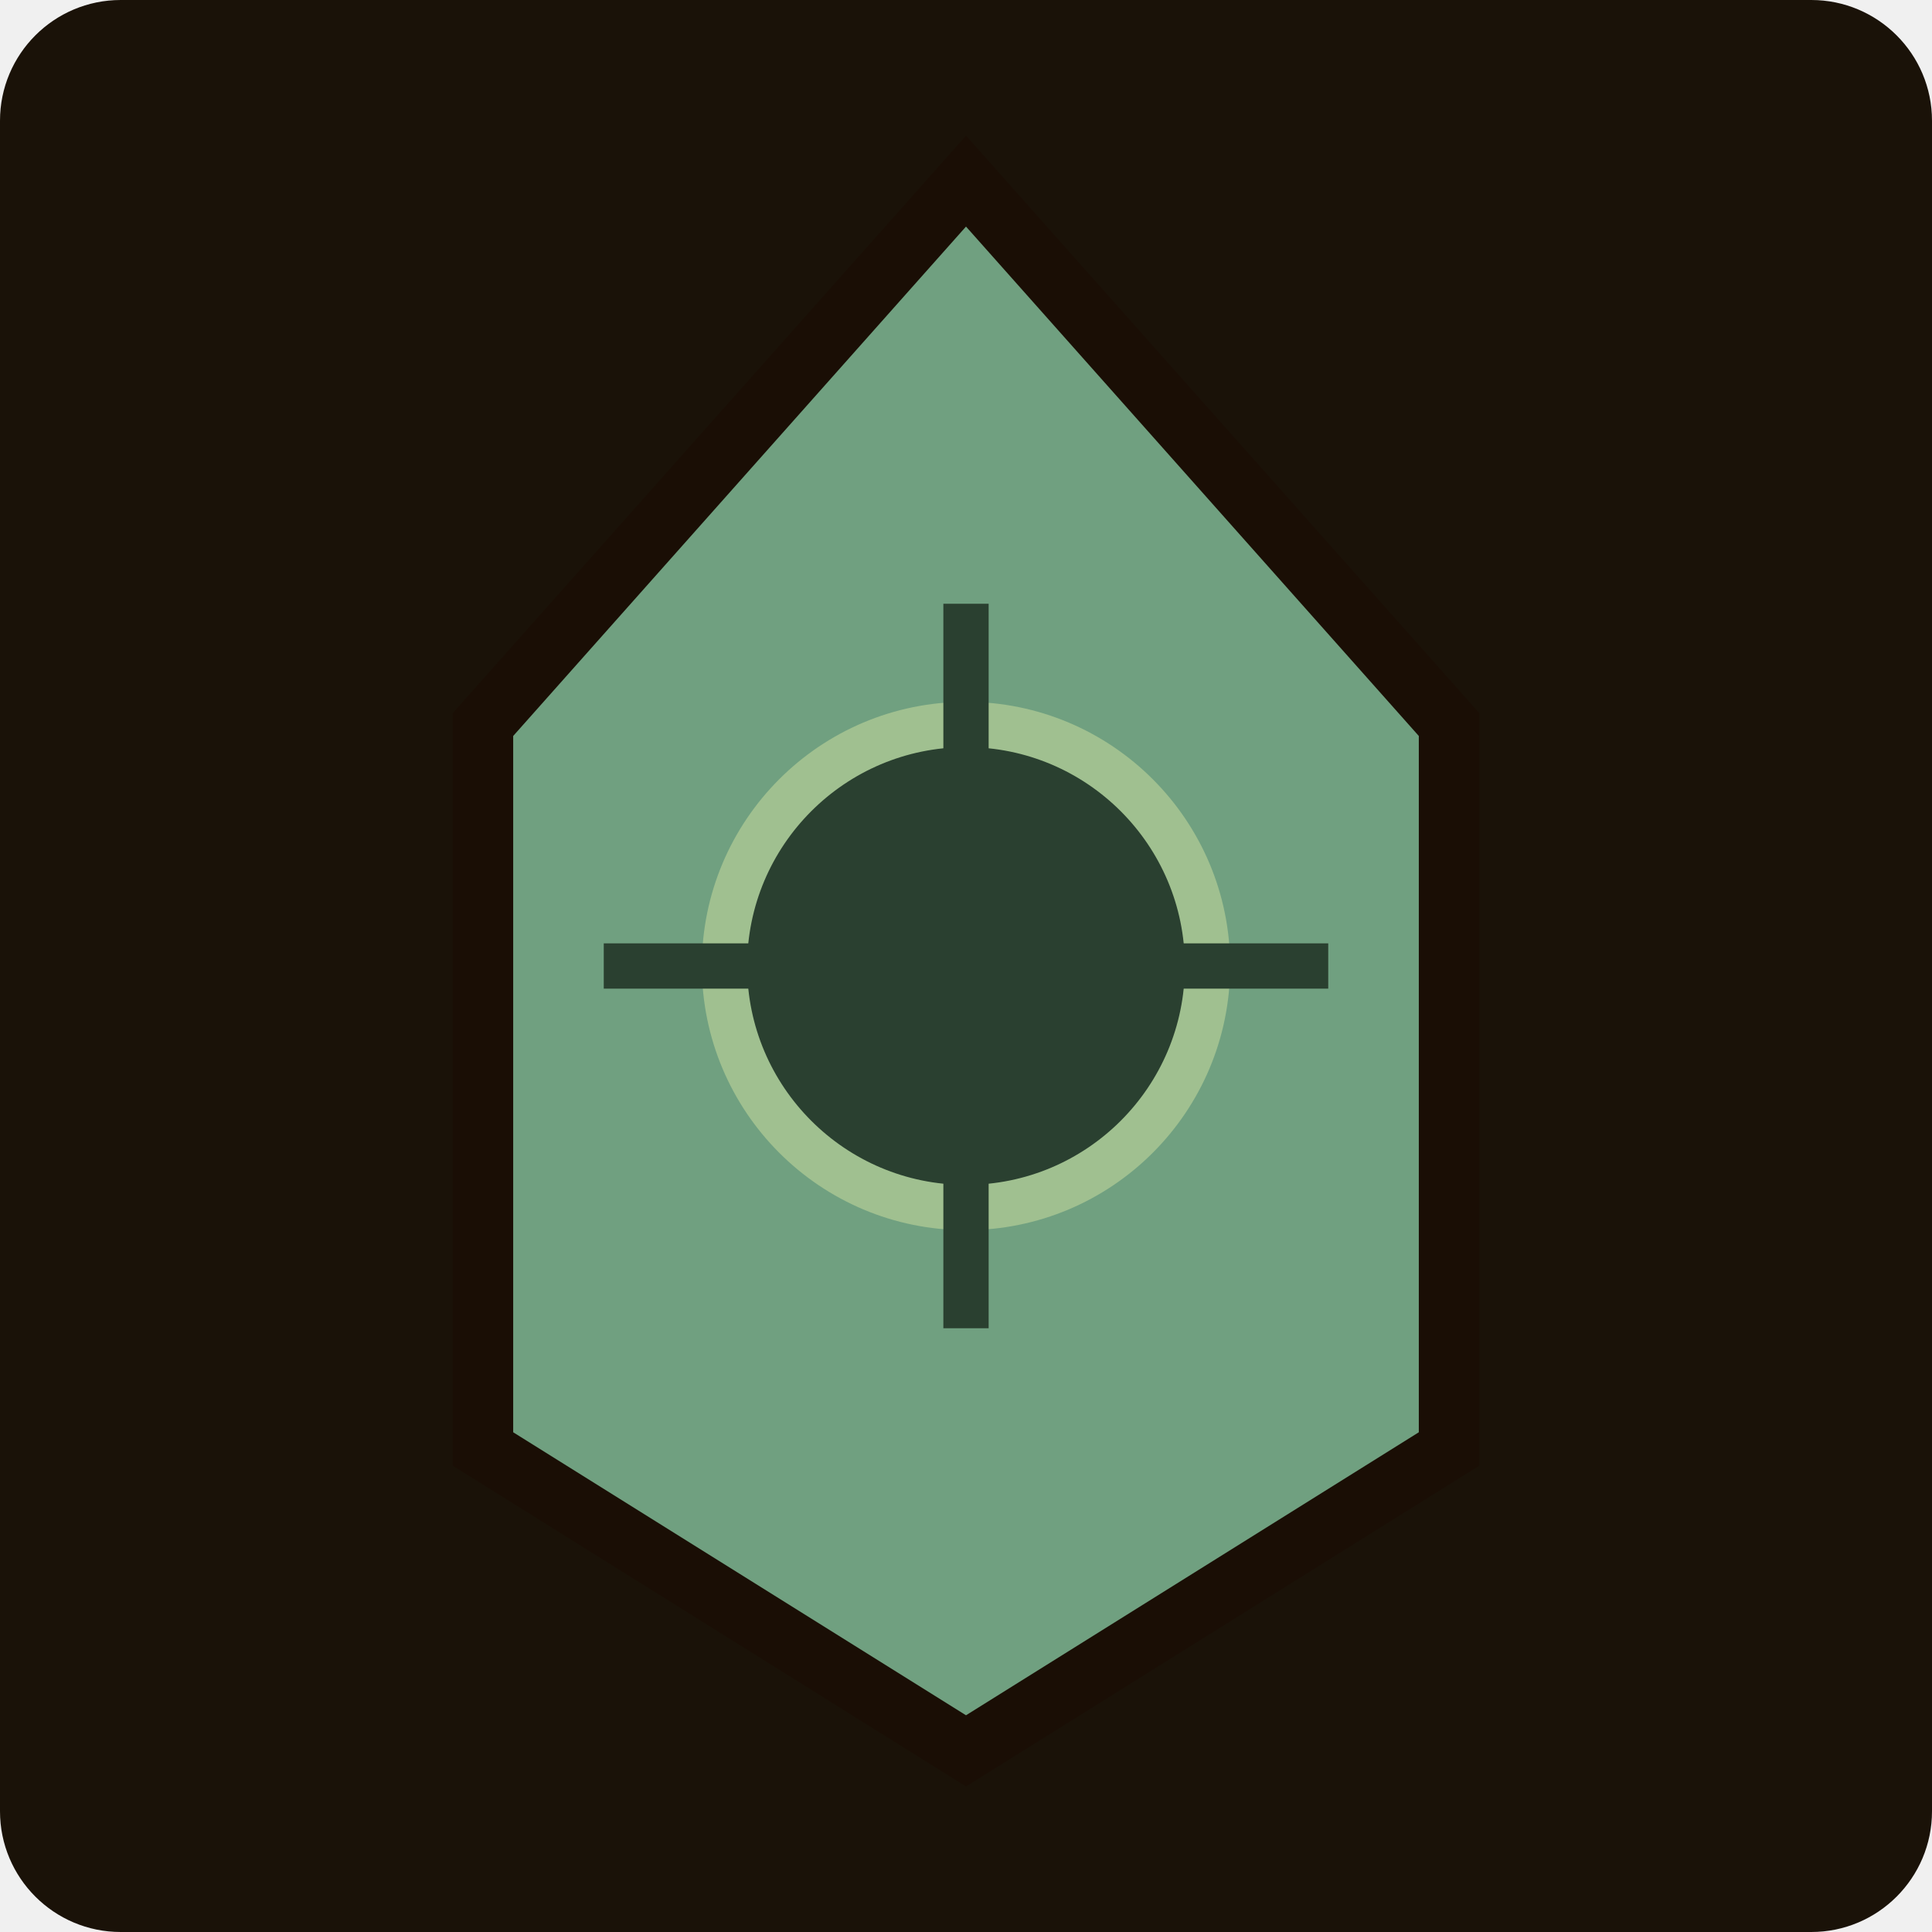
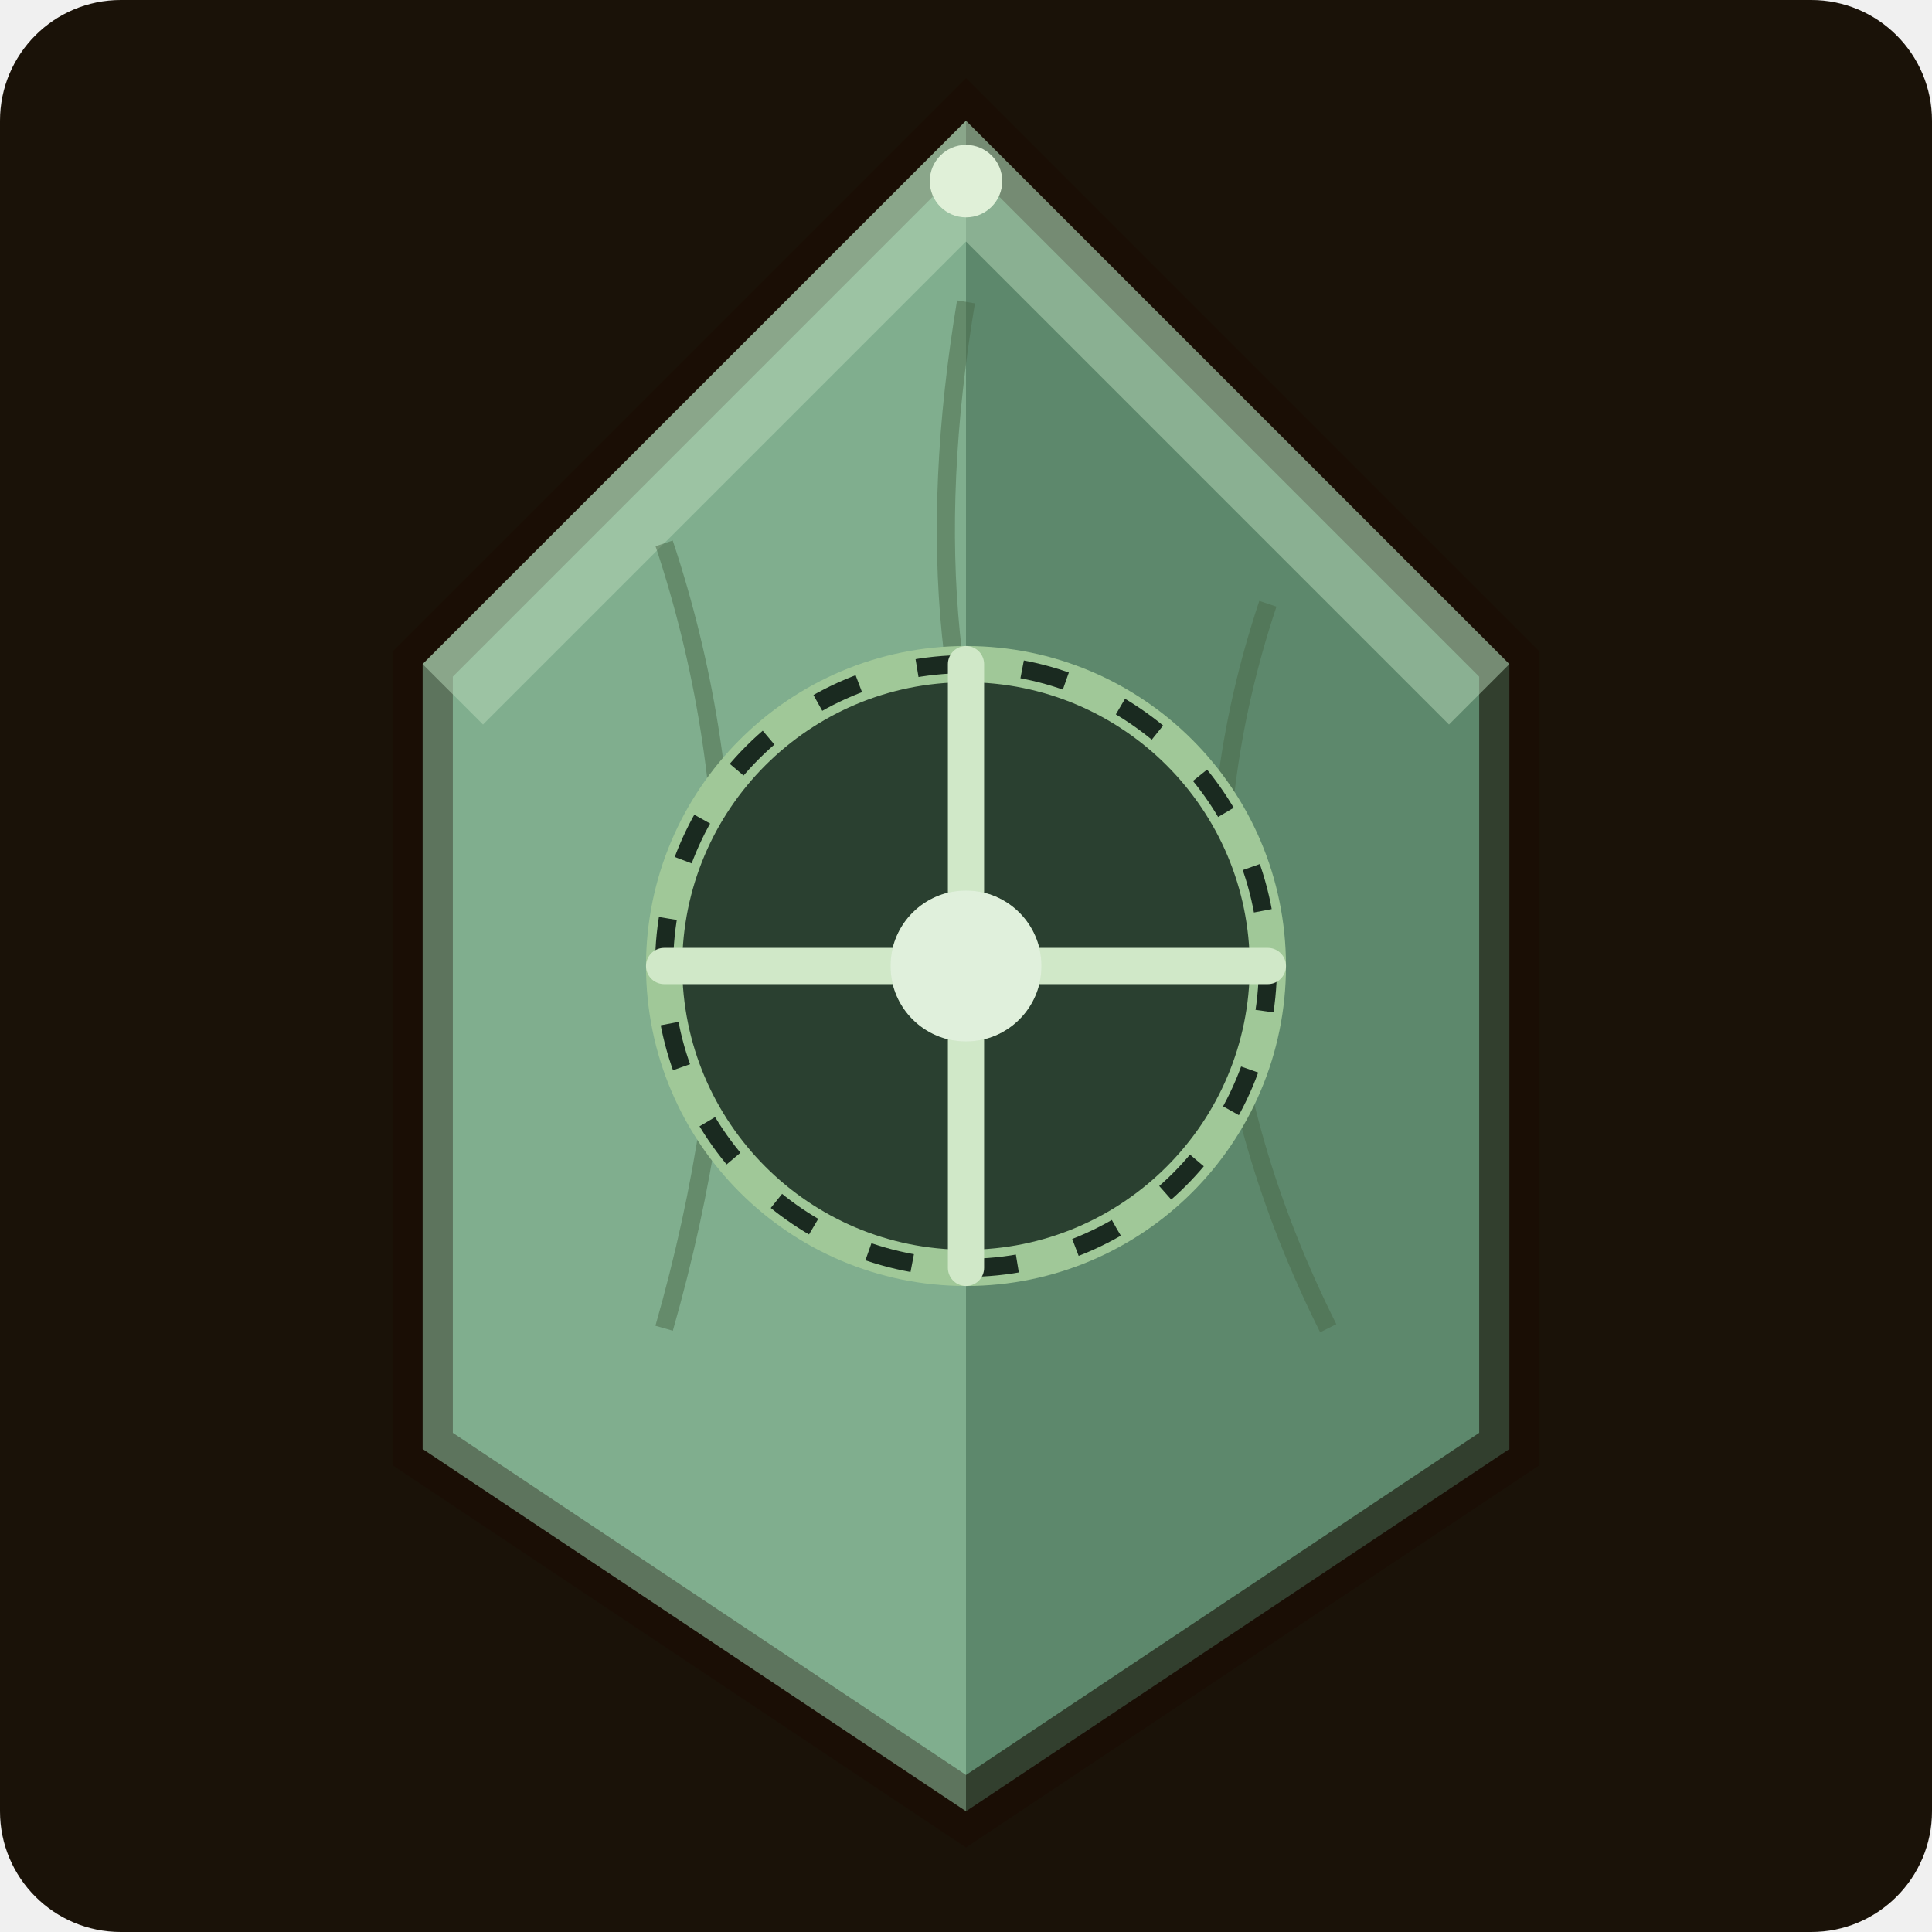
<svg xmlns="http://www.w3.org/2000/svg" viewBox="0 0 64 64" width="64" height="64">
  <rect width="64" height="64" fill="#1a1208" rx="4" />
-   <polygon points="32,6 48,24 48,48 32,58 16,48 16,24" fill="#70a080" stroke="#1a0e05" stroke-width="2" />
-   <circle cx="32" cy="32" r="8" fill="#2a4030" stroke="#a0c090" stroke-width="1.5" />
-   <path d="M32 20 L32 44 M20 32 L44 32" stroke="#2a4030" stroke-width="1.5" />
+   <g>
+     <polygon points="32,4 50,22 50,48 32,60 14,48 14,22" fill="#70a080" stroke="#1a0e05" stroke-width="2" />
+     <polygon points="32,4 14,22 14,48 32,60" fill="#8ab898" opacity=".6" />
+     <polygon points="32,4 50,22 50,48 32,60" fill="#4a7058" opacity=".5" />
+     <polygon points="32,4 50,22 48,24 32,8 16,24 14,22" fill="#b8d8b8" opacity=".5" />
+     <path d="M22 18 Q26 30 22 44 M42 20 Q38 32 44 44 M32 10 Q30 22 34 30" stroke="#4a6848" stroke-width=".6" fill="none" opacity=".5" />
+     <circle cx="32" cy="32" r="10" fill="#2a4030" stroke="#a0c898" stroke-width="1.2" />
+     <circle cx="32" cy="32" r="10" fill="none" stroke="#1a2a20" stroke-width=".6" stroke-dasharray="1.5 2" />
+     <path d="M32 22 L32 42 M22 32 L42 32" stroke="#d0e8c8" stroke-width="1.2" stroke-linecap="round" />
+     <circle cx="32" cy="32" r="2.5" fill="#c0e0b8" />
+     <circle cx="32" cy="32" r="2.5" fill="#ffffff" opacity=".5">
+       <animate attributeName="opacity" values=".2;.7;.2" dur="3s" repeatCount="indefinite" />
+     </circle>
+     <circle cx="32" cy="6" r="1.2" fill="#e0f0d8" />
+   </g>
</svg>
